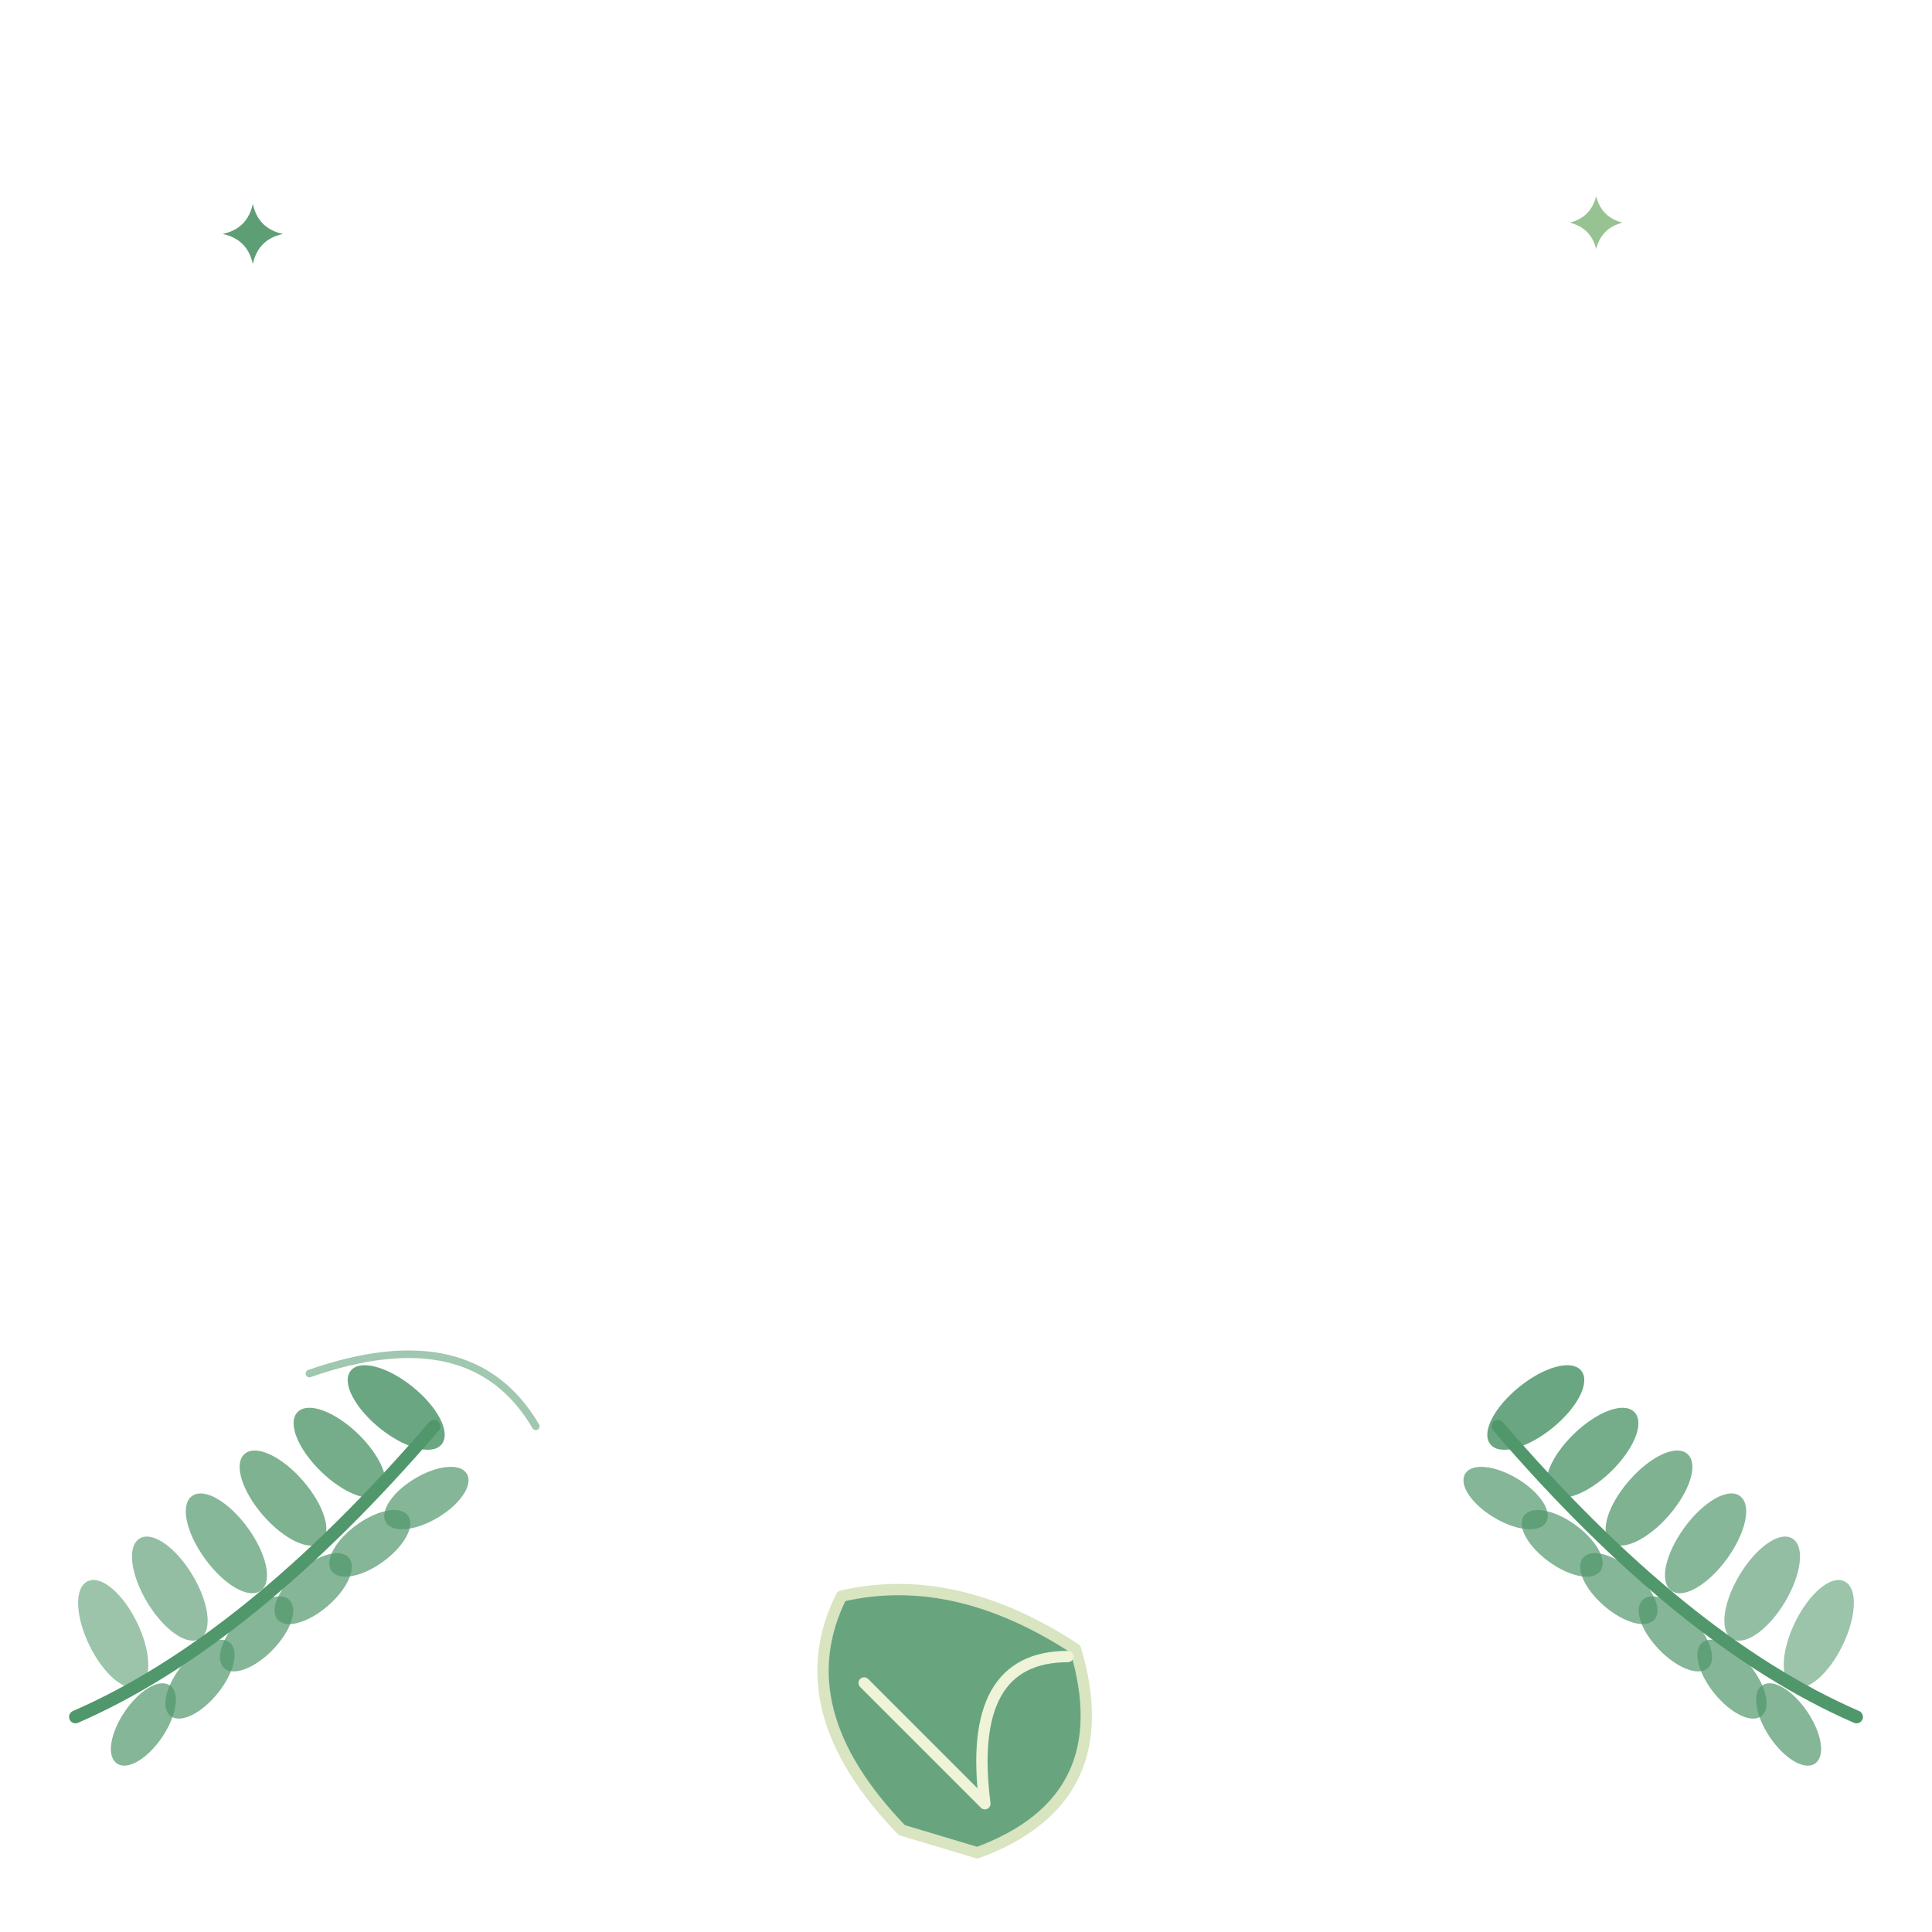
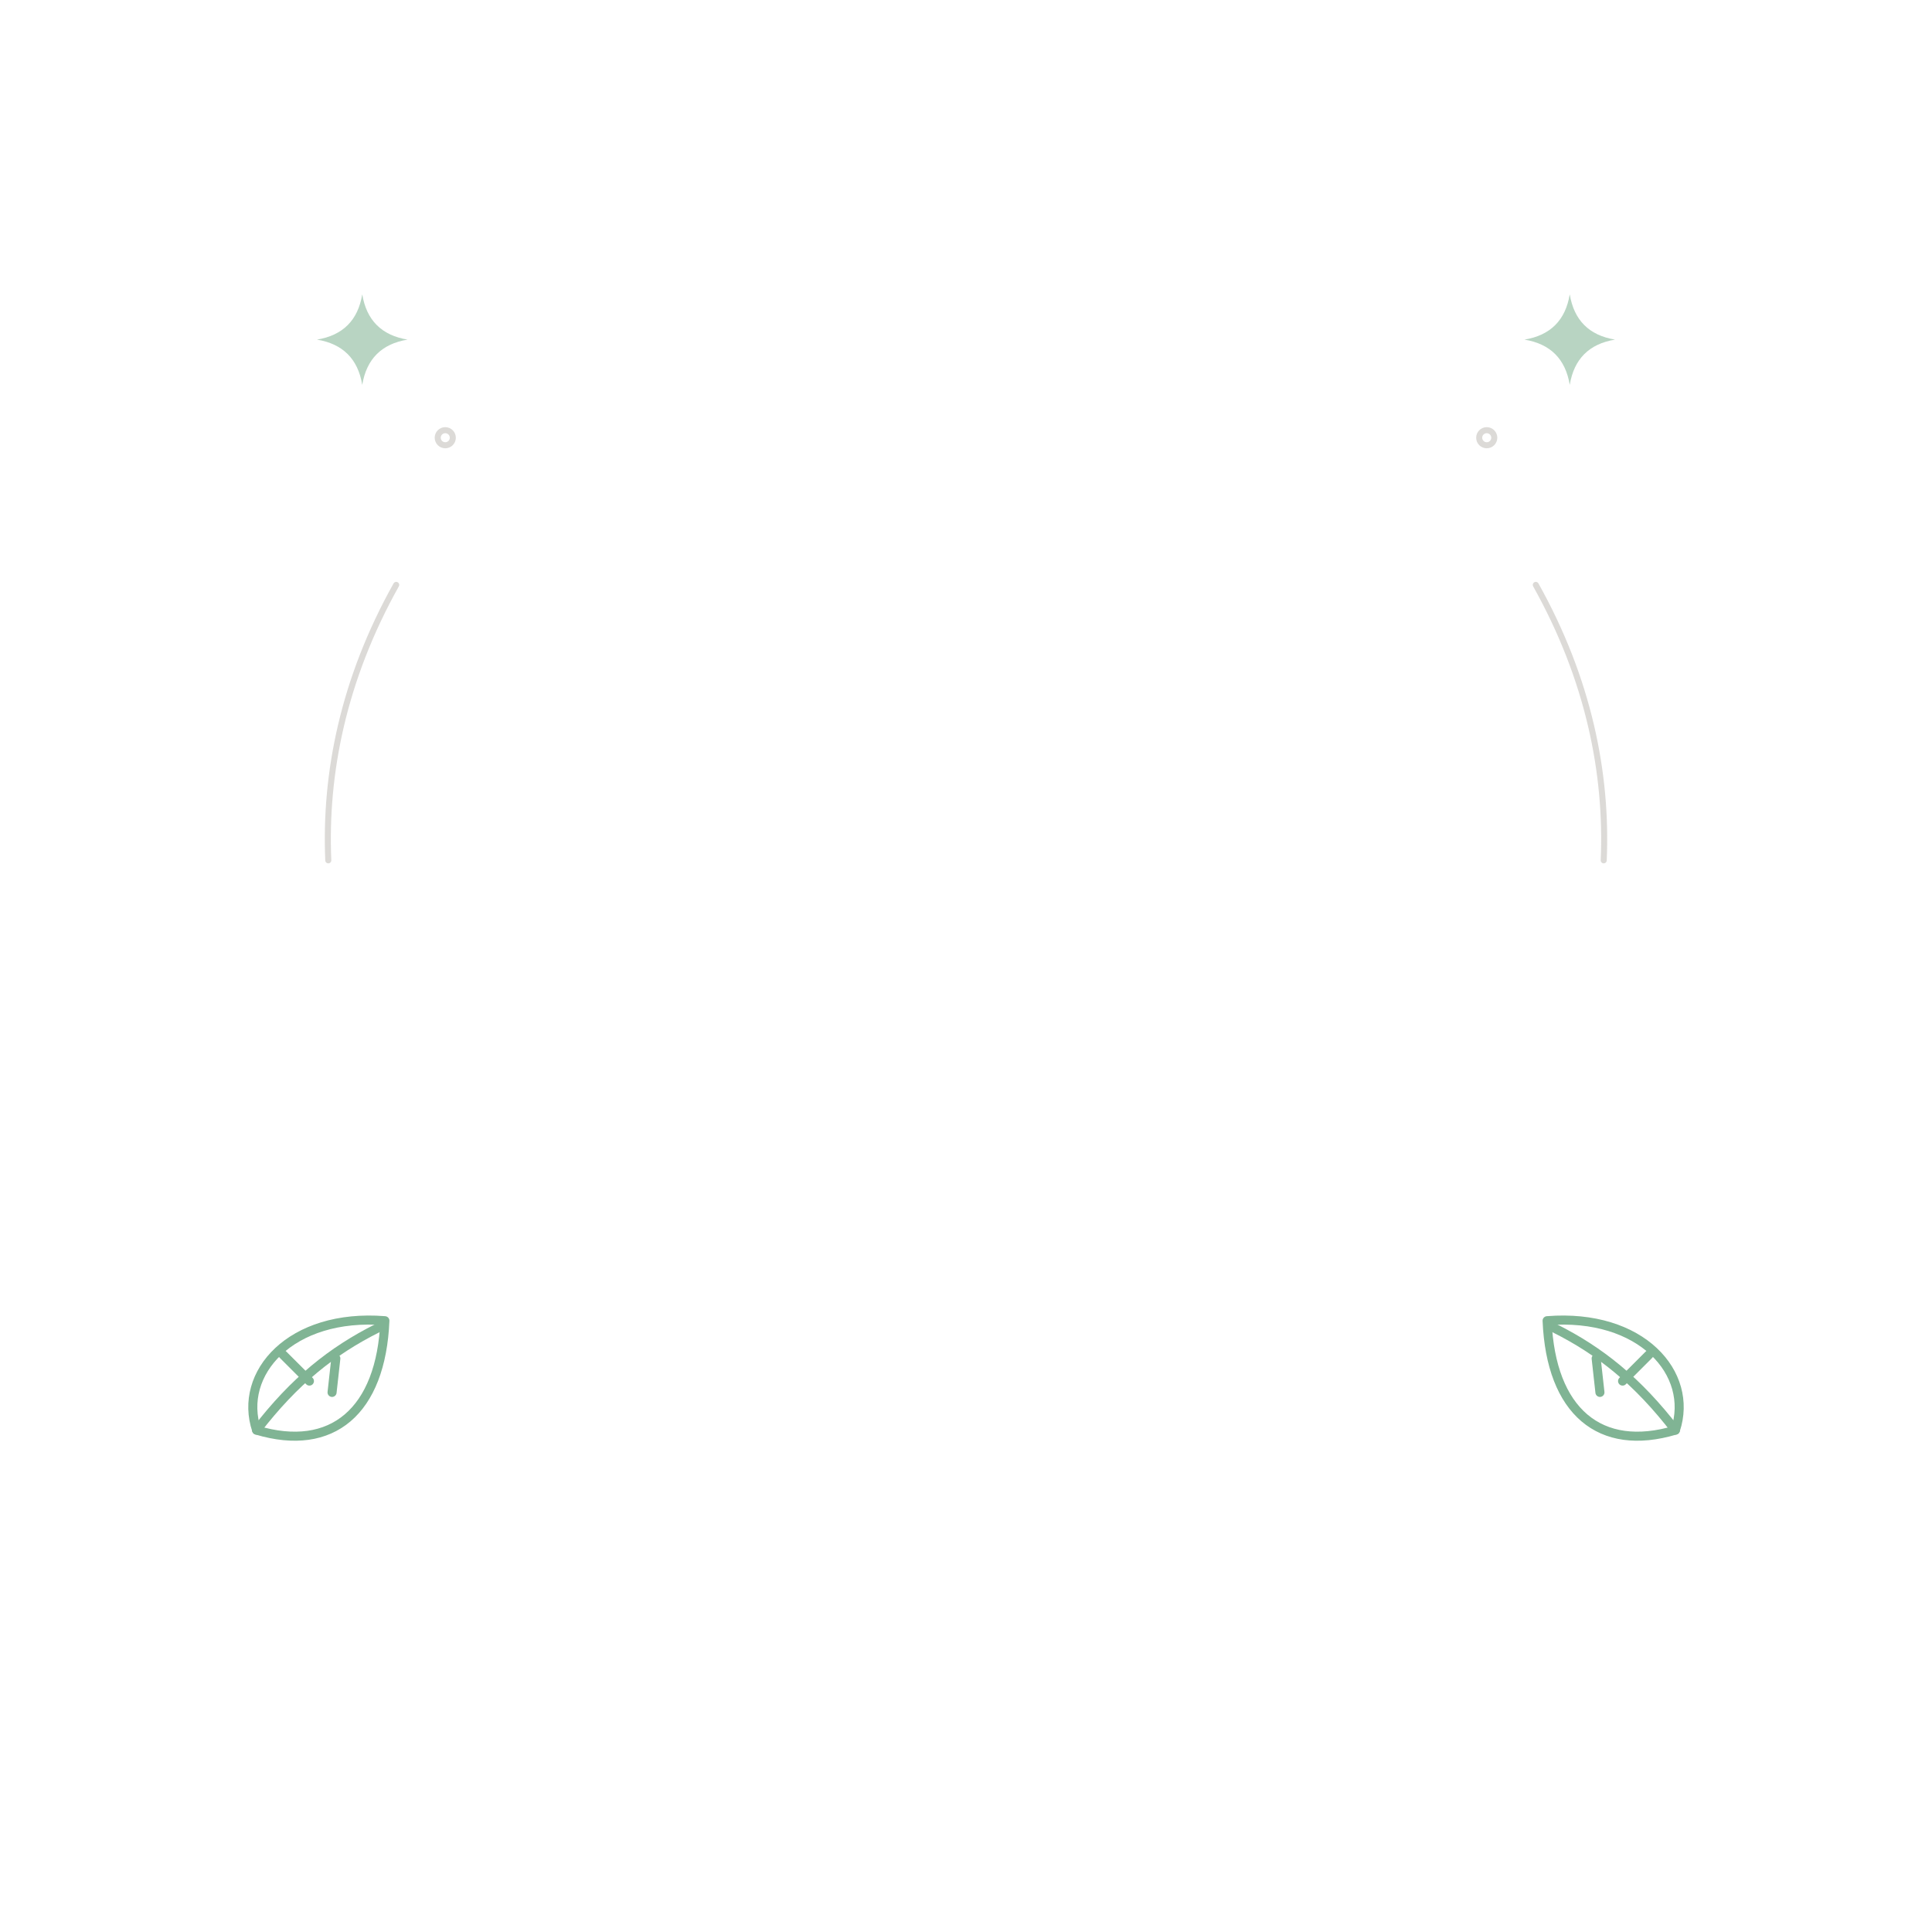
<svg xmlns="http://www.w3.org/2000/svg" viewBox="0 0 512 512" width="512" height="512" fill="none" role="img" aria-label="Día Mundial del Medio Ambiente">
-   <g stroke-linejoin="round" stroke-linecap="round">
-     <g transform="translate(12 0) " fill="#398957" stroke="#398957" opacity=".88">
-       <path d="M8 455 Q54 435 103 378" fill="none" stroke-width="3.4" stroke-linecap="round" />
-       <ellipse cx="18" cy="433" rx="6.5" ry="15" transform="rotate(-26 18 433)" opacity="0.57" />
-       <ellipse cx="26" cy="457" rx="5.5" ry="12" transform="rotate(34 26 457)" opacity=".7" />
-       <ellipse cx="33" cy="421" rx="6.5" ry="15" transform="rotate(-31 33 421)" opacity="0.625" />
-       <ellipse cx="41" cy="445" rx="5.5" ry="12" transform="rotate(39 41 445)" opacity=".7" />
-       <ellipse cx="48" cy="409" rx="6.5" ry="15" transform="rotate(-36 48 409)" opacity="0.68" />
-       <ellipse cx="56" cy="433" rx="5.5" ry="12" transform="rotate(44 56 433)" opacity=".7" />
-       <ellipse cx="63" cy="397" rx="6.5" ry="15" transform="rotate(-41 63 397)" opacity="0.735" />
-       <ellipse cx="71" cy="421" rx="5.5" ry="12" transform="rotate(49 71 421)" opacity=".7" />
-       <ellipse cx="78" cy="385" rx="6.5" ry="15" transform="rotate(-46 78 385)" opacity="0.79" />
-       <ellipse cx="86" cy="409" rx="5.5" ry="12" transform="rotate(54 86 409)" opacity=".7" />
-       <ellipse cx="93" cy="373" rx="6.5" ry="15" transform="rotate(-51 93 373)" opacity="0.845" />
-       <ellipse cx="101" cy="397" rx="5.5" ry="12" transform="rotate(59 101 397)" opacity=".7" />
-     </g>
-     <g transform="translate(500 0) scale(-1 1)" fill="#398957" stroke="#398957" opacity=".88">
-       <path d="M8 455 Q54 435 103 378" fill="none" stroke-width="3.4" stroke-linecap="round" />
-       <ellipse cx="18" cy="433" rx="6.5" ry="15" transform="rotate(-26 18 433)" opacity="0.57" />
-       <ellipse cx="26" cy="457" rx="5.5" ry="12" transform="rotate(34 26 457)" opacity=".7" />
-       <ellipse cx="33" cy="421" rx="6.5" ry="15" transform="rotate(-31 33 421)" opacity="0.625" />
-       <ellipse cx="41" cy="445" rx="5.5" ry="12" transform="rotate(39 41 445)" opacity=".7" />
-       <ellipse cx="48" cy="409" rx="6.5" ry="15" transform="rotate(-36 48 409)" opacity="0.68" />
-       <ellipse cx="56" cy="433" rx="5.5" ry="12" transform="rotate(44 56 433)" opacity=".7" />
-       <ellipse cx="63" cy="397" rx="6.5" ry="15" transform="rotate(-41 63 397)" opacity="0.735" />
-       <ellipse cx="71" cy="421" rx="5.5" ry="12" transform="rotate(49 71 421)" opacity=".7" />
-       <ellipse cx="78" cy="385" rx="6.5" ry="15" transform="rotate(-46 78 385)" opacity="0.79" />
-       <ellipse cx="86" cy="409" rx="5.5" ry="12" transform="rotate(54 86 409)" opacity=".7" />
-       <ellipse cx="93" cy="373" rx="6.5" ry="15" transform="rotate(-51 93 373)" opacity="0.845" />
-       <ellipse cx="101" cy="397" rx="5.5" ry="12" transform="rotate(59 101 397)" opacity=".7" />
-     </g>
-     <path d="M239 485 Q208 453 223 423 Q253 416 285 437 Q297 477 259 491Z" fill="#398957" fill-opacity=".76" stroke="#D9E4C1" stroke-width="3" />
-     <path d="M229 446 L261 478 Q256 439 283 439" fill="none" stroke="#EFF4D9" stroke-width="3" />
-     <path d="M67 54 Q68.4 60.6 75 62 Q68.4 63.4 67 70 Q65.6 63.4 59 62 Q65.6 60.6 67 54Z" fill="#398957" opacity=".82" />
-     <path d="M423 52 Q424.4 57.6 430 59 Q424.4 60.4 423 66 Q421.6 60.4 416 59 Q421.6 57.6 423 52Z" fill="#80B67A" opacity=".82" />
-     <path d="M82 364 Q125 349 142 378" fill="none" stroke="#398957" stroke-width="2" opacity=".48" />
+   <g stroke="#9D998F" stroke-width="1.6" stroke-linecap="round" opacity=".36" fill="none">
+     <path d="M105 155 C91 180 86 205 87 228" />
+     <path d="M407 155 C421 180 426 205 425 228" />
+     <circle cx="118" cy="116" r="2" />
+     <circle cx="394" cy="116" r="2" />
+   </g>
+   <g fill="#398957" opacity=".36">
+     <path d="M96 78 Q97.7 88.3 108 90 Q97.7 91.7 96 102 Q94.3 91.7 84 90 Q94.3 88.3 96 78Z" />
+     <path d="M416 78 Q417.7 88.3 428 90 Q417.7 91.7 416 102 Q414.3 91.7 404 90 Q414.3 88.3 416 78Z" />
+   </g>
+   <g transform="translate(83 366)" color="#398957" stroke="currentColor" stroke-width="2.4" stroke-linecap="round" stroke-linejoin="round" fill="none" opacity=".64">
+     <path d="M-15 13 C-20 -2 -6 -18 19 -16 C18 8 5 19 -15 13Z" />
+     <path d="M-15 13 C-5 0 5 -8 17 -14" />
+     <path d="M-1 0 l-7 -7 M6 -6 l-1 9" />
+   </g>
+   <g transform="translate(429 366) scale(-1 1)" color="#398957" stroke="currentColor" stroke-width="2.4" stroke-linecap="round" stroke-linejoin="round" fill="none" opacity=".64">
+     <path d="M-15 13 C-20 -2 -6 -18 19 -16 C18 8 5 19 -15 13Z" />
+     <path d="M-15 13 C-5 0 5 -8 17 -14" />
+     <path d="M-1 0 l-7 -7 M6 -6 l-1 9" />
  </g>
</svg>
